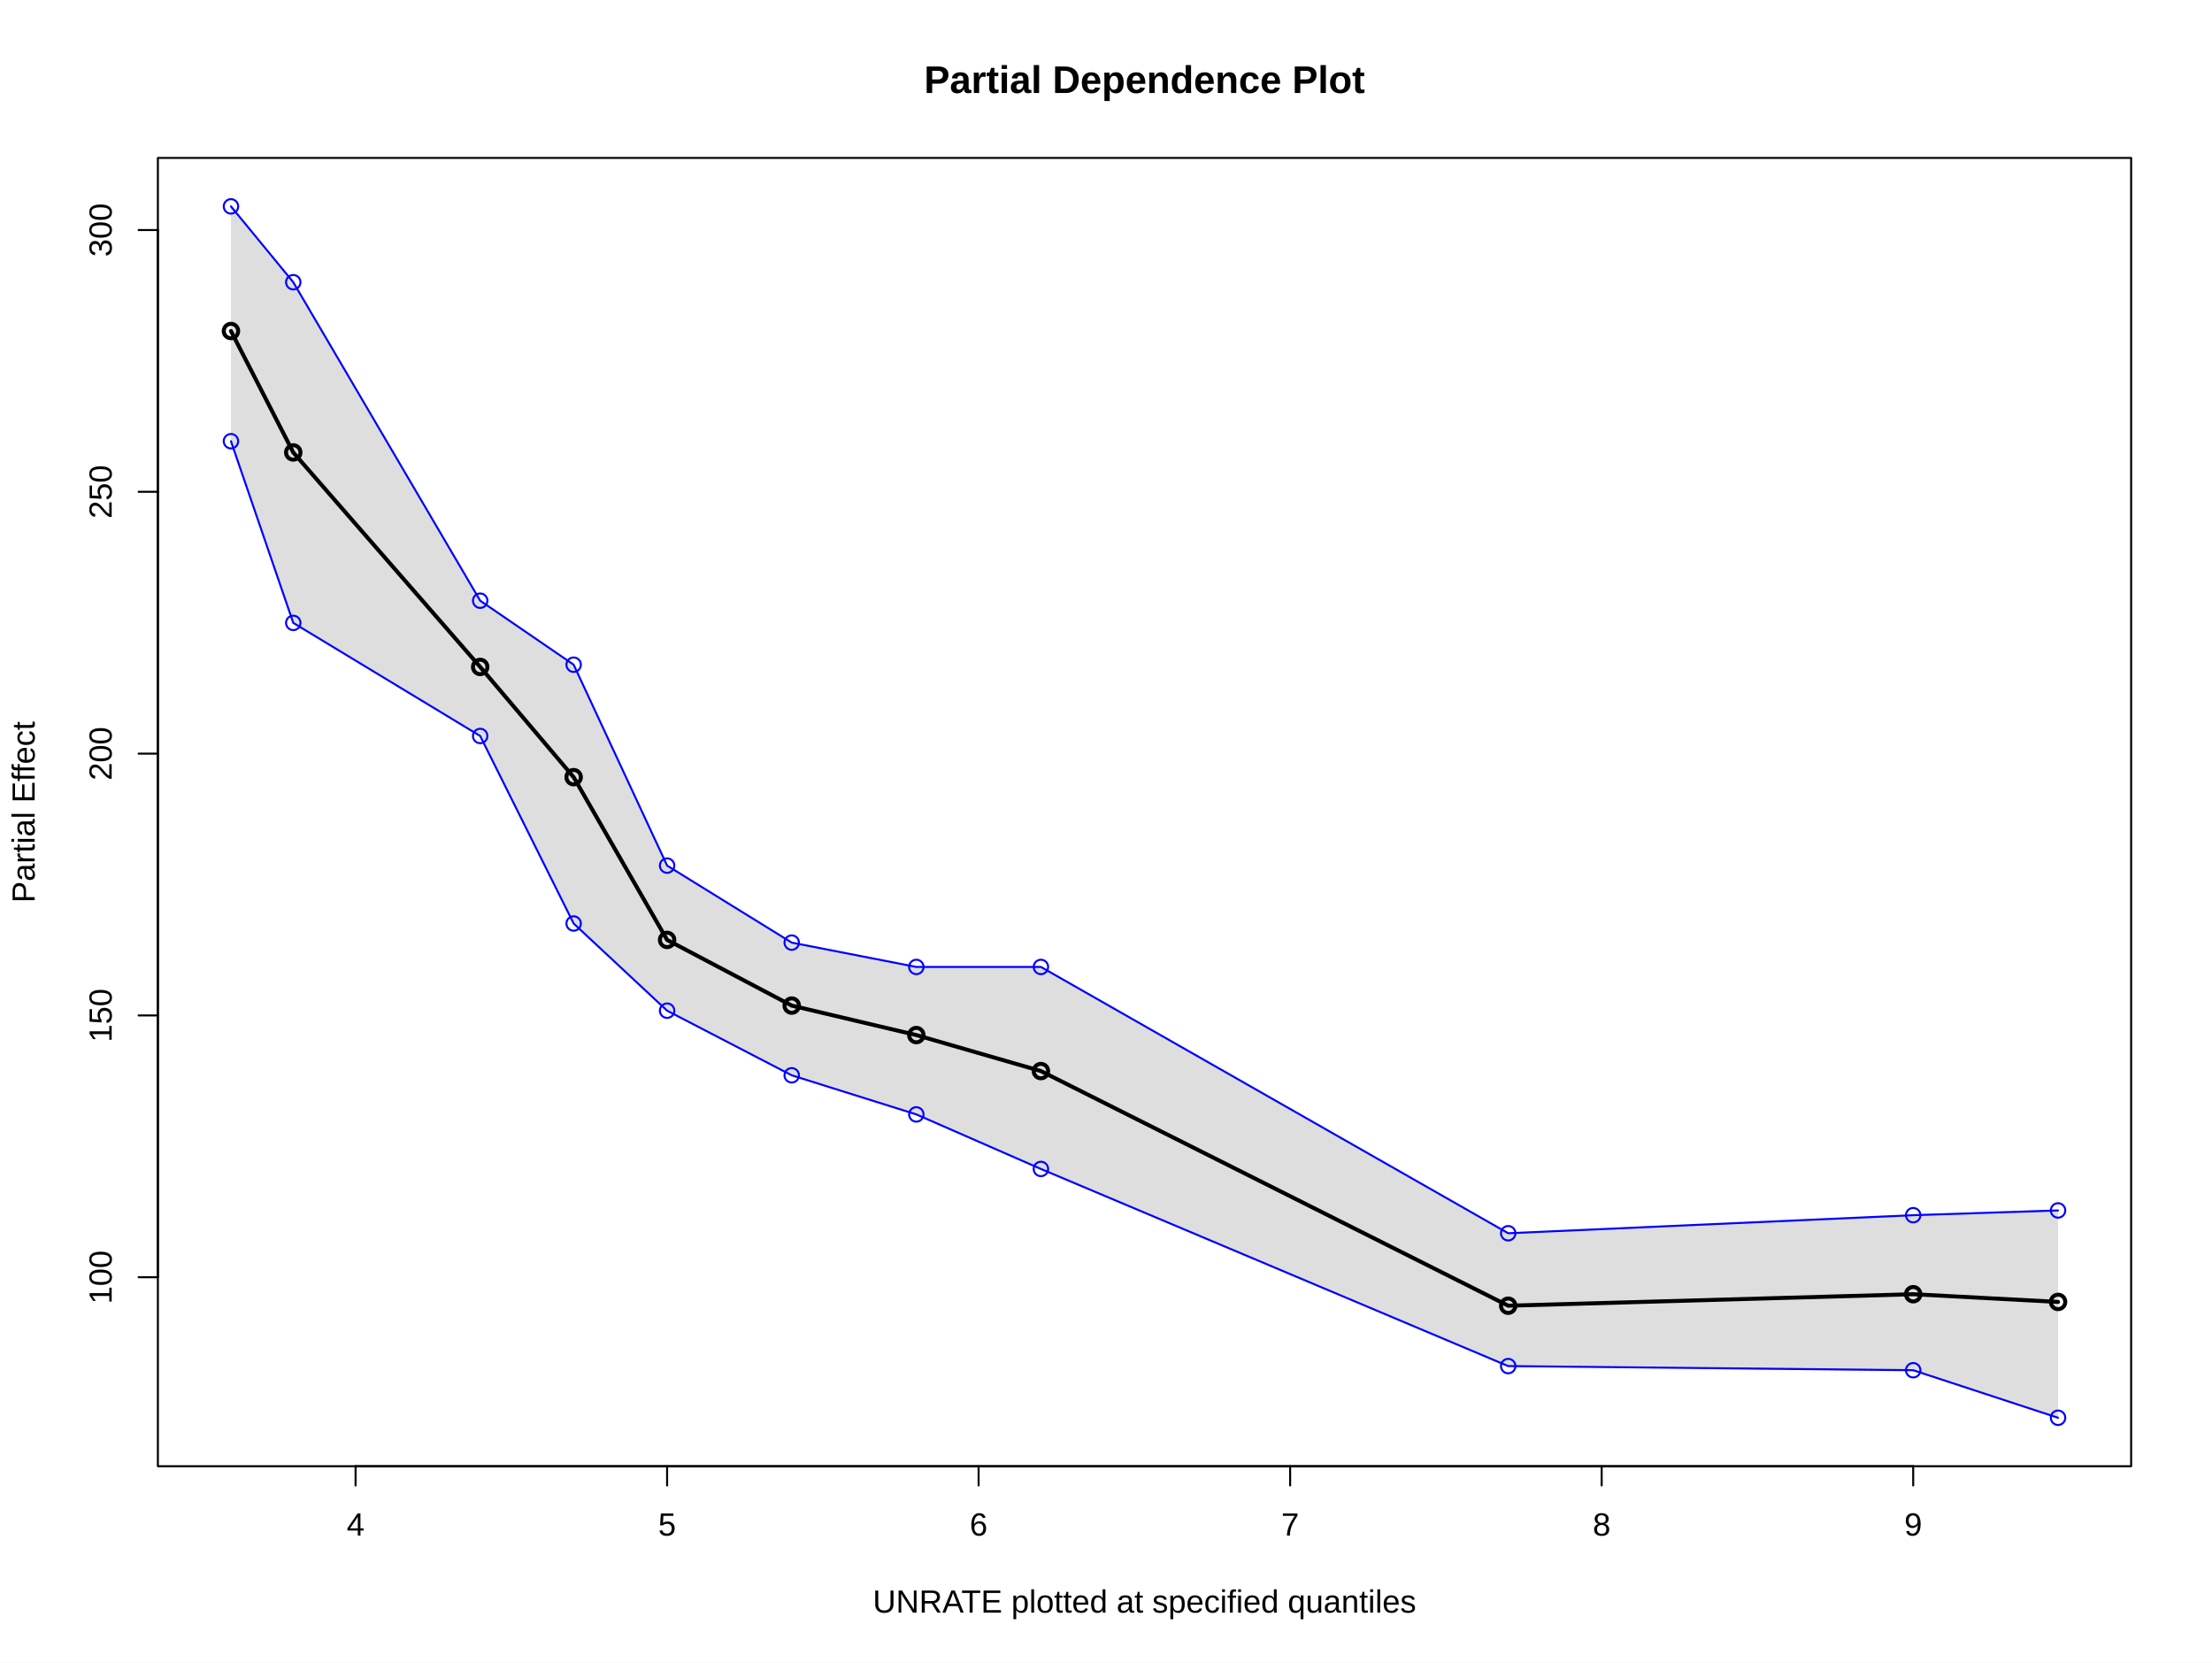
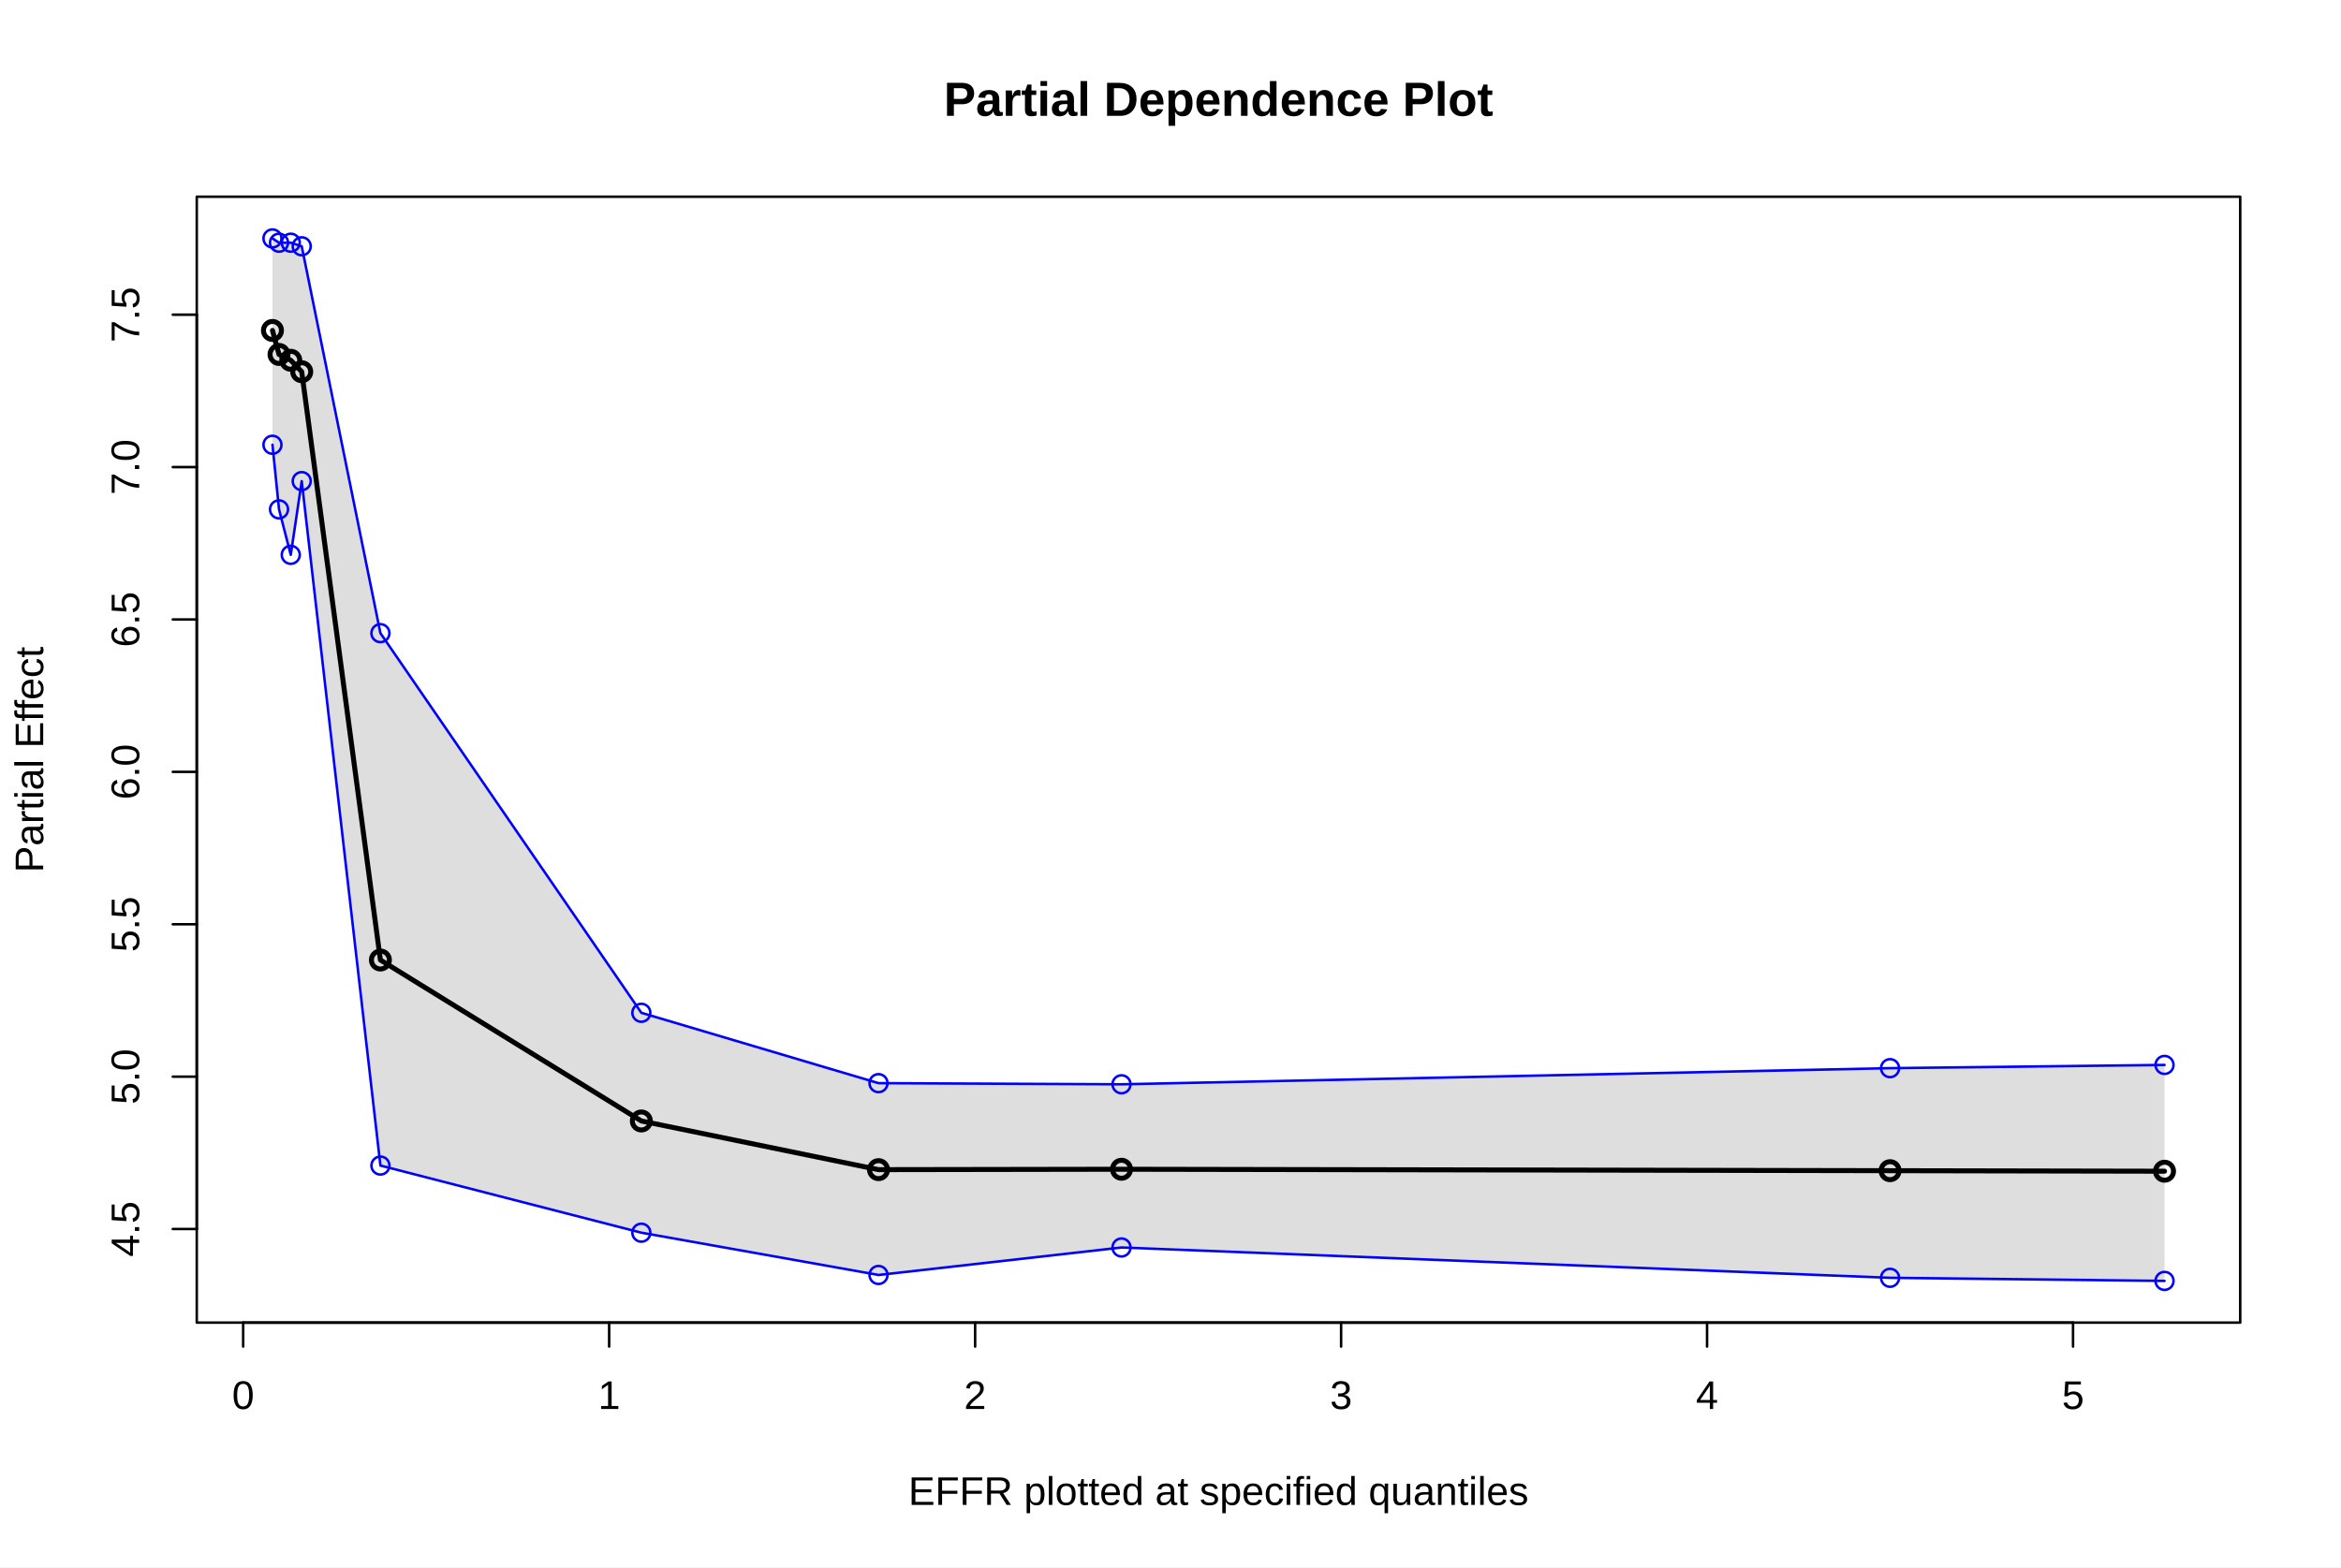
- <svg xmlns="http://www.w3.org/2000/svg" class="httpgd" width="1034.00" height="777.00" viewBox="0 0 827.20 621.60">
+ <svg xmlns="http://www.w3.org/2000/svg" class="httpgd" width="878.00" height="588.00" viewBox="0 0 702.40 470.40">
  <defs>
    <style type="text/css">
    .httpgd line, .httpgd polyline, .httpgd polygon, .httpgd path, .httpgd rect, .httpgd circle {
      fill: none;
      stroke: #000000;
      stroke-linecap: round;
      stroke-linejoin: round;
      stroke-miterlimit: 10.00;
    }
  </style>
    <clipPath id="c0">
-       <rect x="0.00" y="0.00" width="827.20" height="621.60" />
+       <rect x="0.00" y="0.00" width="702.40" height="470.40" />
    </clipPath>
    <clipPath id="c1">
-       <rect x="59.04" y="59.04" width="737.92" height="489.12" />
+       <rect x="59.04" y="59.04" width="613.12" height="337.92" />
    </clipPath>
    <clipPath id="c2">
-       <rect x="0.00" y="0.00" width="827.20" height="621.60" />
+       <rect x="0.00" y="0.00" width="702.40" height="470.40" />
    </clipPath>
    <clipPath id="c3">
-       <rect x="59.04" y="59.04" width="737.92" height="489.12" />
+       <rect x="59.04" y="59.04" width="613.12" height="337.92" />
    </clipPath>
  </defs>
  <rect width="100%" height="100%" style="stroke: none;fill: #FFFFFF;" />
  <g clip-path="url(#c0)">
</g>
  <g clip-path="url(#c1)">
-     <polyline points="86.37,123.76 109.67,169.15 179.57,249.34 214.52,290.55 249.47,351.39 296.07,375.95 342.67,386.97 389.26,400.43 564.01,488.15 715.46,483.85 769.63,486.73" style="stroke-width: 0.75;" />
-     <circle cx="86.37" cy="123.76" r="2.70" style="stroke-width: 0.75;" />
-     <circle cx="109.67" cy="169.15" r="2.70" style="stroke-width: 0.75;" />
-     <circle cx="179.57" cy="249.34" r="2.70" style="stroke-width: 0.75;" />
-     <circle cx="214.52" cy="290.55" r="2.70" style="stroke-width: 0.75;" />
-     <circle cx="249.47" cy="351.39" r="2.70" style="stroke-width: 0.75;" />
-     <circle cx="296.07" cy="375.95" r="2.70" style="stroke-width: 0.75;" />
-     <circle cx="342.67" cy="386.97" r="2.70" style="stroke-width: 0.75;" />
-     <circle cx="389.26" cy="400.43" r="2.70" style="stroke-width: 0.75;" />
-     <circle cx="564.01" cy="488.15" r="2.70" style="stroke-width: 0.75;" />
-     <circle cx="715.46" cy="483.85" r="2.70" style="stroke-width: 0.75;" />
-     <circle cx="769.63" cy="486.73" r="2.70" style="stroke-width: 0.75;" />
+     <polyline points="81.75,99.18 83.72,106.38 87.24,108.13 90.53,111.56 114.14,288.13 192.43,336.44 263.59,351.05 336.50,350.93 567.10,351.36 649.45,351.52" style="stroke-width: 0.75;" />
+     <circle cx="81.75" cy="99.18" r="2.70" style="stroke-width: 0.75;" />
+     <circle cx="83.72" cy="106.38" r="2.70" style="stroke-width: 0.75;" />
+     <circle cx="87.24" cy="108.13" r="2.70" style="stroke-width: 0.75;" />
+     <circle cx="90.53" cy="111.56" r="2.70" style="stroke-width: 0.75;" />
+     <circle cx="114.14" cy="288.13" r="2.70" style="stroke-width: 0.75;" />
+     <circle cx="192.43" cy="336.44" r="2.70" style="stroke-width: 0.75;" />
+     <circle cx="263.59" cy="351.05" r="2.70" style="stroke-width: 0.75;" />
+     <circle cx="336.50" cy="350.93" r="2.70" style="stroke-width: 0.75;" />
+     <circle cx="567.10" cy="351.36" r="2.70" style="stroke-width: 0.75;" />
+     <circle cx="649.45" cy="351.52" r="2.70" style="stroke-width: 0.75;" />
  </g>
  <g clip-path="url(#c2)">
-     <line x1="132.97" y1="548.16" x2="715.46" y2="548.16" style="stroke-width: 0.75;" />
-     <line x1="132.97" y1="548.16" x2="132.97" y2="555.36" style="stroke-width: 0.75;" />
-     <line x1="249.47" y1="548.16" x2="249.47" y2="555.36" style="stroke-width: 0.75;" />
-     <line x1="365.96" y1="548.16" x2="365.96" y2="555.36" style="stroke-width: 0.75;" />
-     <line x1="482.46" y1="548.16" x2="482.46" y2="555.36" style="stroke-width: 0.75;" />
-     <line x1="598.96" y1="548.16" x2="598.96" y2="555.36" style="stroke-width: 0.75;" />
-     <line x1="715.46" y1="548.16" x2="715.46" y2="555.36" style="stroke-width: 0.75;" />
+     <line x1="72.96" y1="396.96" x2="622.00" y2="396.96" style="stroke-width: 0.75;" />
+     <line x1="72.96" y1="396.96" x2="72.96" y2="404.16" style="stroke-width: 0.75;" />
+     <line x1="182.77" y1="396.96" x2="182.77" y2="404.16" style="stroke-width: 0.75;" />
+     <line x1="292.58" y1="396.96" x2="292.58" y2="404.16" style="stroke-width: 0.75;" />
+     <line x1="402.39" y1="396.96" x2="402.39" y2="404.16" style="stroke-width: 0.75;" />
+     <line x1="512.19" y1="396.96" x2="512.19" y2="404.16" style="stroke-width: 0.75;" />
+     <line x1="622.00" y1="396.96" x2="622.00" y2="404.16" style="stroke-width: 0.75;" />
    <g>
-       <text x="132.97" y="574.08" text-anchor="middle" style="font-family: Arimo;font-size: 12.00px;" textLength="7.64px" lengthAdjust="spacingAndGlyphs">4</text>
+       <text x="72.96" y="422.88" text-anchor="middle" style="font-family: Arimo;font-size: 12.00px;" textLength="7.64px" lengthAdjust="spacingAndGlyphs">0</text>
    </g>
    <g>
-       <text x="249.47" y="574.08" text-anchor="middle" style="font-family: Arimo;font-size: 12.00px;" textLength="7.64px" lengthAdjust="spacingAndGlyphs">5</text>
+       <text x="182.77" y="422.88" text-anchor="middle" style="font-family: Arimo;font-size: 12.00px;" textLength="7.64px" lengthAdjust="spacingAndGlyphs">1</text>
    </g>
    <g>
-       <text x="365.96" y="574.08" text-anchor="middle" style="font-family: Arimo;font-size: 12.00px;" textLength="7.64px" lengthAdjust="spacingAndGlyphs">6</text>
+       <text x="292.58" y="422.88" text-anchor="middle" style="font-family: Arimo;font-size: 12.00px;" textLength="7.64px" lengthAdjust="spacingAndGlyphs">2</text>
    </g>
    <g>
-       <text x="482.46" y="574.08" text-anchor="middle" style="font-family: Arimo;font-size: 12.00px;" textLength="7.64px" lengthAdjust="spacingAndGlyphs">7</text>
+       <text x="402.39" y="422.88" text-anchor="middle" style="font-family: Arimo;font-size: 12.00px;" textLength="7.64px" lengthAdjust="spacingAndGlyphs">3</text>
    </g>
    <g>
-       <text x="598.96" y="574.08" text-anchor="middle" style="font-family: Arimo;font-size: 12.00px;" textLength="7.64px" lengthAdjust="spacingAndGlyphs">8</text>
+       <text x="512.19" y="422.88" text-anchor="middle" style="font-family: Arimo;font-size: 12.00px;" textLength="7.64px" lengthAdjust="spacingAndGlyphs">4</text>
    </g>
    <g>
-       <text x="715.46" y="574.08" text-anchor="middle" style="font-family: Arimo;font-size: 12.00px;" textLength="7.64px" lengthAdjust="spacingAndGlyphs">9</text>
+       <text x="622.00" y="422.88" text-anchor="middle" style="font-family: Arimo;font-size: 12.00px;" textLength="7.64px" lengthAdjust="spacingAndGlyphs">5</text>
    </g>
-     <line x1="59.04" y1="477.50" x2="59.04" y2="86.00" style="stroke-width: 0.75;" />
-     <line x1="59.04" y1="477.50" x2="51.84" y2="477.50" style="stroke-width: 0.75;" />
-     <line x1="59.04" y1="379.62" x2="51.84" y2="379.62" style="stroke-width: 0.75;" />
-     <line x1="59.04" y1="281.75" x2="51.84" y2="281.75" style="stroke-width: 0.75;" />
-     <line x1="59.04" y1="183.87" x2="51.84" y2="183.87" style="stroke-width: 0.75;" />
-     <line x1="59.04" y1="86.00" x2="51.84" y2="86.00" style="stroke-width: 0.75;" />
+     <line x1="59.04" y1="368.87" x2="59.04" y2="94.45" style="stroke-width: 0.75;" />
+     <line x1="59.04" y1="368.87" x2="51.84" y2="368.87" style="stroke-width: 0.75;" />
+     <line x1="59.04" y1="323.14" x2="51.84" y2="323.14" style="stroke-width: 0.75;" />
+     <line x1="59.04" y1="277.40" x2="51.84" y2="277.40" style="stroke-width: 0.75;" />
+     <line x1="59.04" y1="231.66" x2="51.84" y2="231.66" style="stroke-width: 0.75;" />
+     <line x1="59.04" y1="185.92" x2="51.84" y2="185.92" style="stroke-width: 0.75;" />
+     <line x1="59.04" y1="140.19" x2="51.84" y2="140.19" style="stroke-width: 0.75;" />
+     <line x1="59.04" y1="94.45" x2="51.84" y2="94.45" style="stroke-width: 0.75;" />
    <g>
-       <text transform="translate(41.76,477.50) rotate(-90.00)" text-anchor="middle" style="font-family: Arimo;font-size: 12.00px;" textLength="22.92px" lengthAdjust="spacingAndGlyphs">100</text>
+       <text transform="translate(41.76,368.87) rotate(-90.00)" text-anchor="middle" style="font-family: Arimo;font-size: 12.00px;" textLength="19.09px" lengthAdjust="spacingAndGlyphs">4.5</text>
    </g>
    <g>
-       <text transform="translate(41.76,379.62) rotate(-90.00)" text-anchor="middle" style="font-family: Arimo;font-size: 12.00px;" textLength="22.92px" lengthAdjust="spacingAndGlyphs">150</text>
+       <text transform="translate(41.76,323.14) rotate(-90.00)" text-anchor="middle" style="font-family: Arimo;font-size: 12.00px;" textLength="19.09px" lengthAdjust="spacingAndGlyphs">5.0</text>
    </g>
    <g>
-       <text transform="translate(41.76,281.75) rotate(-90.00)" text-anchor="middle" style="font-family: Arimo;font-size: 12.00px;" textLength="22.92px" lengthAdjust="spacingAndGlyphs">200</text>
+       <text transform="translate(41.76,277.40) rotate(-90.00)" text-anchor="middle" style="font-family: Arimo;font-size: 12.00px;" textLength="19.09px" lengthAdjust="spacingAndGlyphs">5.5</text>
    </g>
    <g>
-       <text transform="translate(41.76,183.87) rotate(-90.00)" text-anchor="middle" style="font-family: Arimo;font-size: 12.00px;" textLength="22.92px" lengthAdjust="spacingAndGlyphs">250</text>
+       <text transform="translate(41.76,231.66) rotate(-90.00)" text-anchor="middle" style="font-family: Arimo;font-size: 12.00px;" textLength="19.09px" lengthAdjust="spacingAndGlyphs">6.0</text>
    </g>
    <g>
-       <text transform="translate(41.76,86.00) rotate(-90.00)" text-anchor="middle" style="font-family: Arimo;font-size: 12.00px;" textLength="22.92px" lengthAdjust="spacingAndGlyphs">300</text>
-     </g>
-     <polygon points="59.04,548.16 796.96,548.16 796.96,59.04 59.04,59.04" style="stroke-width: 0.75;" />
-     <g>
-       <text x="428.00" y="34.77" text-anchor="middle" style="font-family: Arimo;font-size: 14.40px;font-weight: bold;" textLength="196.33px" lengthAdjust="spacingAndGlyphs">Partial Dependence Plot</text>
+       <text transform="translate(41.76,185.92) rotate(-90.00)" text-anchor="middle" style="font-family: Arimo;font-size: 12.00px;" textLength="19.09px" lengthAdjust="spacingAndGlyphs">6.5</text>
    </g>
    <g>
-       <text x="428.00" y="602.88" text-anchor="middle" style="font-family: Arimo;font-size: 12.00px;" textLength="226.83px" lengthAdjust="spacingAndGlyphs">UNRATE plotted at specified quantiles</text>
+       <text transform="translate(41.76,140.19) rotate(-90.00)" text-anchor="middle" style="font-family: Arimo;font-size: 12.00px;" textLength="19.09px" lengthAdjust="spacingAndGlyphs">7.0</text>
    </g>
    <g>
-       <text transform="translate(12.96,303.60) rotate(-90.00)" text-anchor="middle" style="font-family: Arimo;font-size: 12.00px;" textLength="76.27px" lengthAdjust="spacingAndGlyphs">Partial Effect</text>
+       <text transform="translate(41.76,94.45) rotate(-90.00)" text-anchor="middle" style="font-family: Arimo;font-size: 12.00px;" textLength="19.09px" lengthAdjust="spacingAndGlyphs">7.5</text>
+     </g>
+     <polygon points="59.04,396.96 672.16,396.96 672.16,59.04 59.04,59.04" style="stroke-width: 0.75;" />
+     <g>
+       <text x="365.60" y="34.77" text-anchor="middle" style="font-family: Arimo;font-size: 14.40px;font-weight: bold;" textLength="196.33px" lengthAdjust="spacingAndGlyphs">Partial Dependence Plot</text>
+     </g>
+     <g>
+       <text x="365.60" y="451.68" text-anchor="middle" style="font-family: Arimo;font-size: 12.00px;" textLength="208.76px" lengthAdjust="spacingAndGlyphs">EFFR plotted at specified quantiles</text>
+     </g>
+     <g>
+       <text transform="translate(12.96,228.00) rotate(-90.00)" text-anchor="middle" style="font-family: Arimo;font-size: 12.00px;" textLength="76.27px" lengthAdjust="spacingAndGlyphs">Partial Effect</text>
    </g>
  </g>
  <g clip-path="url(#c3)">
-     <polygon points="86.37,77.16 109.67,105.51 179.57,224.57 214.52,248.50 249.47,323.61 296.07,352.40 342.67,361.50 389.26,361.50 564.01,461.06 715.46,454.31 769.63,452.53 769.63,530.04 715.46,512.27 564.01,510.72 389.26,437.02 342.67,416.63 296.07,402.01 249.47,377.85 214.52,345.26 179.57,275.15 109.67,232.87 86.37,164.95" style="stroke-width: 0.75;stroke: none;fill: #DEDEDE;" />
-     <polyline points="86.37,164.95 109.67,232.87 179.57,275.15 214.52,345.26 249.47,377.85 296.07,402.01 342.67,416.63 389.26,437.02 564.01,510.72 715.46,512.27 769.63,530.04" style="stroke-width: 0.75;stroke: #0000FF;" />
-     <circle cx="86.37" cy="164.95" r="2.70" style="stroke-width: 0.75;stroke: #0000FF;" />
-     <circle cx="109.67" cy="232.87" r="2.70" style="stroke-width: 0.75;stroke: #0000FF;" />
-     <circle cx="179.57" cy="275.15" r="2.70" style="stroke-width: 0.75;stroke: #0000FF;" />
-     <circle cx="214.52" cy="345.26" r="2.70" style="stroke-width: 0.75;stroke: #0000FF;" />
-     <circle cx="249.47" cy="377.85" r="2.70" style="stroke-width: 0.75;stroke: #0000FF;" />
-     <circle cx="296.07" cy="402.01" r="2.70" style="stroke-width: 0.75;stroke: #0000FF;" />
-     <circle cx="342.67" cy="416.63" r="2.70" style="stroke-width: 0.75;stroke: #0000FF;" />
-     <circle cx="389.26" cy="437.02" r="2.70" style="stroke-width: 0.75;stroke: #0000FF;" />
-     <circle cx="564.01" cy="510.72" r="2.70" style="stroke-width: 0.75;stroke: #0000FF;" />
-     <circle cx="715.46" cy="512.27" r="2.70" style="stroke-width: 0.75;stroke: #0000FF;" />
-     <circle cx="769.63" cy="530.04" r="2.70" style="stroke-width: 0.75;stroke: #0000FF;" />
-     <polyline points="86.37,77.16 109.67,105.51 179.57,224.57 214.52,248.50 249.47,323.61 296.07,352.40 342.67,361.50 389.26,361.50 564.01,461.06 715.46,454.31 769.63,452.53" style="stroke-width: 0.75;stroke: #0000FF;" />
-     <circle cx="86.37" cy="77.16" r="2.70" style="stroke-width: 0.75;stroke: #0000FF;" />
-     <circle cx="109.67" cy="105.51" r="2.70" style="stroke-width: 0.75;stroke: #0000FF;" />
-     <circle cx="179.57" cy="224.57" r="2.70" style="stroke-width: 0.75;stroke: #0000FF;" />
-     <circle cx="214.52" cy="248.50" r="2.70" style="stroke-width: 0.75;stroke: #0000FF;" />
-     <circle cx="249.47" cy="323.61" r="2.70" style="stroke-width: 0.75;stroke: #0000FF;" />
-     <circle cx="296.07" cy="352.40" r="2.70" style="stroke-width: 0.75;stroke: #0000FF;" />
-     <circle cx="342.67" cy="361.50" r="2.70" style="stroke-width: 0.75;stroke: #0000FF;" />
-     <circle cx="389.26" cy="361.50" r="2.70" style="stroke-width: 0.75;stroke: #0000FF;" />
-     <circle cx="564.01" cy="461.06" r="2.70" style="stroke-width: 0.75;stroke: #0000FF;" />
-     <circle cx="715.46" cy="454.31" r="2.70" style="stroke-width: 0.75;stroke: #0000FF;" />
-     <circle cx="769.63" cy="452.53" r="2.70" style="stroke-width: 0.75;stroke: #0000FF;" />
-     <polyline points="86.37,123.76 109.67,169.15 179.57,249.34 214.52,290.55 249.47,351.39 296.07,375.95 342.67,386.97 389.26,400.43 564.01,488.15 715.46,483.85 769.63,486.73" style="stroke-width: 1.50;" />
-     <circle cx="86.37" cy="123.76" r="2.70" style="stroke-width: 1.50;" />
-     <circle cx="109.67" cy="169.15" r="2.70" style="stroke-width: 1.50;" />
-     <circle cx="179.57" cy="249.34" r="2.70" style="stroke-width: 1.50;" />
-     <circle cx="214.52" cy="290.55" r="2.70" style="stroke-width: 1.50;" />
-     <circle cx="249.47" cy="351.39" r="2.70" style="stroke-width: 1.50;" />
-     <circle cx="296.07" cy="375.95" r="2.70" style="stroke-width: 1.50;" />
-     <circle cx="342.67" cy="386.97" r="2.70" style="stroke-width: 1.50;" />
-     <circle cx="389.26" cy="400.43" r="2.70" style="stroke-width: 1.50;" />
-     <circle cx="564.01" cy="488.15" r="2.70" style="stroke-width: 1.50;" />
-     <circle cx="715.46" cy="483.85" r="2.70" style="stroke-width: 1.50;" />
-     <circle cx="769.63" cy="486.73" r="2.70" style="stroke-width: 1.50;" />
+     <polygon points="81.75,71.56 83.72,72.84 87.24,72.84 90.53,73.92 114.14,190.03 192.43,303.97 263.59,325.09 336.50,325.43 567.10,320.59 649.45,319.62 649.45,384.44 567.10,383.51 336.50,374.41 263.59,382.66 192.43,369.97 114.14,349.82 90.53,144.40 87.24,166.52 83.72,152.88 81.75,133.49" style="stroke-width: 0.75;stroke: none;fill: #DEDEDE;" />
+     <polyline points="81.75,133.49 83.72,152.88 87.24,166.52 90.53,144.40 114.14,349.82 192.43,369.97 263.59,382.66 336.50,374.41 567.10,383.51 649.45,384.44" style="stroke-width: 0.75;stroke: #0000FF;" />
+     <circle cx="81.75" cy="133.49" r="2.70" style="stroke-width: 0.75;stroke: #0000FF;" />
+     <circle cx="83.72" cy="152.88" r="2.70" style="stroke-width: 0.75;stroke: #0000FF;" />
+     <circle cx="87.24" cy="166.52" r="2.70" style="stroke-width: 0.75;stroke: #0000FF;" />
+     <circle cx="90.53" cy="144.40" r="2.70" style="stroke-width: 0.75;stroke: #0000FF;" />
+     <circle cx="114.14" cy="349.82" r="2.70" style="stroke-width: 0.75;stroke: #0000FF;" />
+     <circle cx="192.43" cy="369.97" r="2.70" style="stroke-width: 0.75;stroke: #0000FF;" />
+     <circle cx="263.59" cy="382.66" r="2.70" style="stroke-width: 0.75;stroke: #0000FF;" />
+     <circle cx="336.50" cy="374.41" r="2.70" style="stroke-width: 0.75;stroke: #0000FF;" />
+     <circle cx="567.10" cy="383.51" r="2.70" style="stroke-width: 0.75;stroke: #0000FF;" />
+     <circle cx="649.45" cy="384.44" r="2.70" style="stroke-width: 0.75;stroke: #0000FF;" />
+     <polyline points="81.75,71.56 83.72,72.84 87.24,72.84 90.53,73.92 114.14,190.03 192.43,303.97 263.59,325.09 336.50,325.43 567.10,320.59 649.45,319.62" style="stroke-width: 0.75;stroke: #0000FF;" />
+     <circle cx="81.75" cy="71.56" r="2.70" style="stroke-width: 0.75;stroke: #0000FF;" />
+     <circle cx="83.72" cy="72.84" r="2.70" style="stroke-width: 0.75;stroke: #0000FF;" />
+     <circle cx="87.24" cy="72.84" r="2.70" style="stroke-width: 0.75;stroke: #0000FF;" />
+     <circle cx="90.53" cy="73.92" r="2.70" style="stroke-width: 0.75;stroke: #0000FF;" />
+     <circle cx="114.14" cy="190.03" r="2.70" style="stroke-width: 0.75;stroke: #0000FF;" />
+     <circle cx="192.43" cy="303.97" r="2.70" style="stroke-width: 0.75;stroke: #0000FF;" />
+     <circle cx="263.59" cy="325.09" r="2.70" style="stroke-width: 0.75;stroke: #0000FF;" />
+     <circle cx="336.50" cy="325.43" r="2.70" style="stroke-width: 0.75;stroke: #0000FF;" />
+     <circle cx="567.10" cy="320.59" r="2.70" style="stroke-width: 0.75;stroke: #0000FF;" />
+     <circle cx="649.45" cy="319.62" r="2.70" style="stroke-width: 0.75;stroke: #0000FF;" />
+     <polyline points="81.75,99.18 83.72,106.38 87.24,108.13 90.53,111.56 114.14,288.13 192.43,336.44 263.59,351.05 336.50,350.93 567.10,351.36 649.45,351.52" style="stroke-width: 1.50;" />
+     <circle cx="81.75" cy="99.18" r="2.70" style="stroke-width: 1.50;" />
+     <circle cx="83.72" cy="106.38" r="2.70" style="stroke-width: 1.50;" />
+     <circle cx="87.24" cy="108.13" r="2.70" style="stroke-width: 1.50;" />
+     <circle cx="90.53" cy="111.56" r="2.70" style="stroke-width: 1.50;" />
+     <circle cx="114.14" cy="288.13" r="2.70" style="stroke-width: 1.50;" />
+     <circle cx="192.43" cy="336.44" r="2.70" style="stroke-width: 1.50;" />
+     <circle cx="263.59" cy="351.05" r="2.70" style="stroke-width: 1.50;" />
+     <circle cx="336.50" cy="350.93" r="2.70" style="stroke-width: 1.50;" />
+     <circle cx="567.10" cy="351.36" r="2.70" style="stroke-width: 1.50;" />
+     <circle cx="649.45" cy="351.52" r="2.70" style="stroke-width: 1.50;" />
  </g>
</svg>
